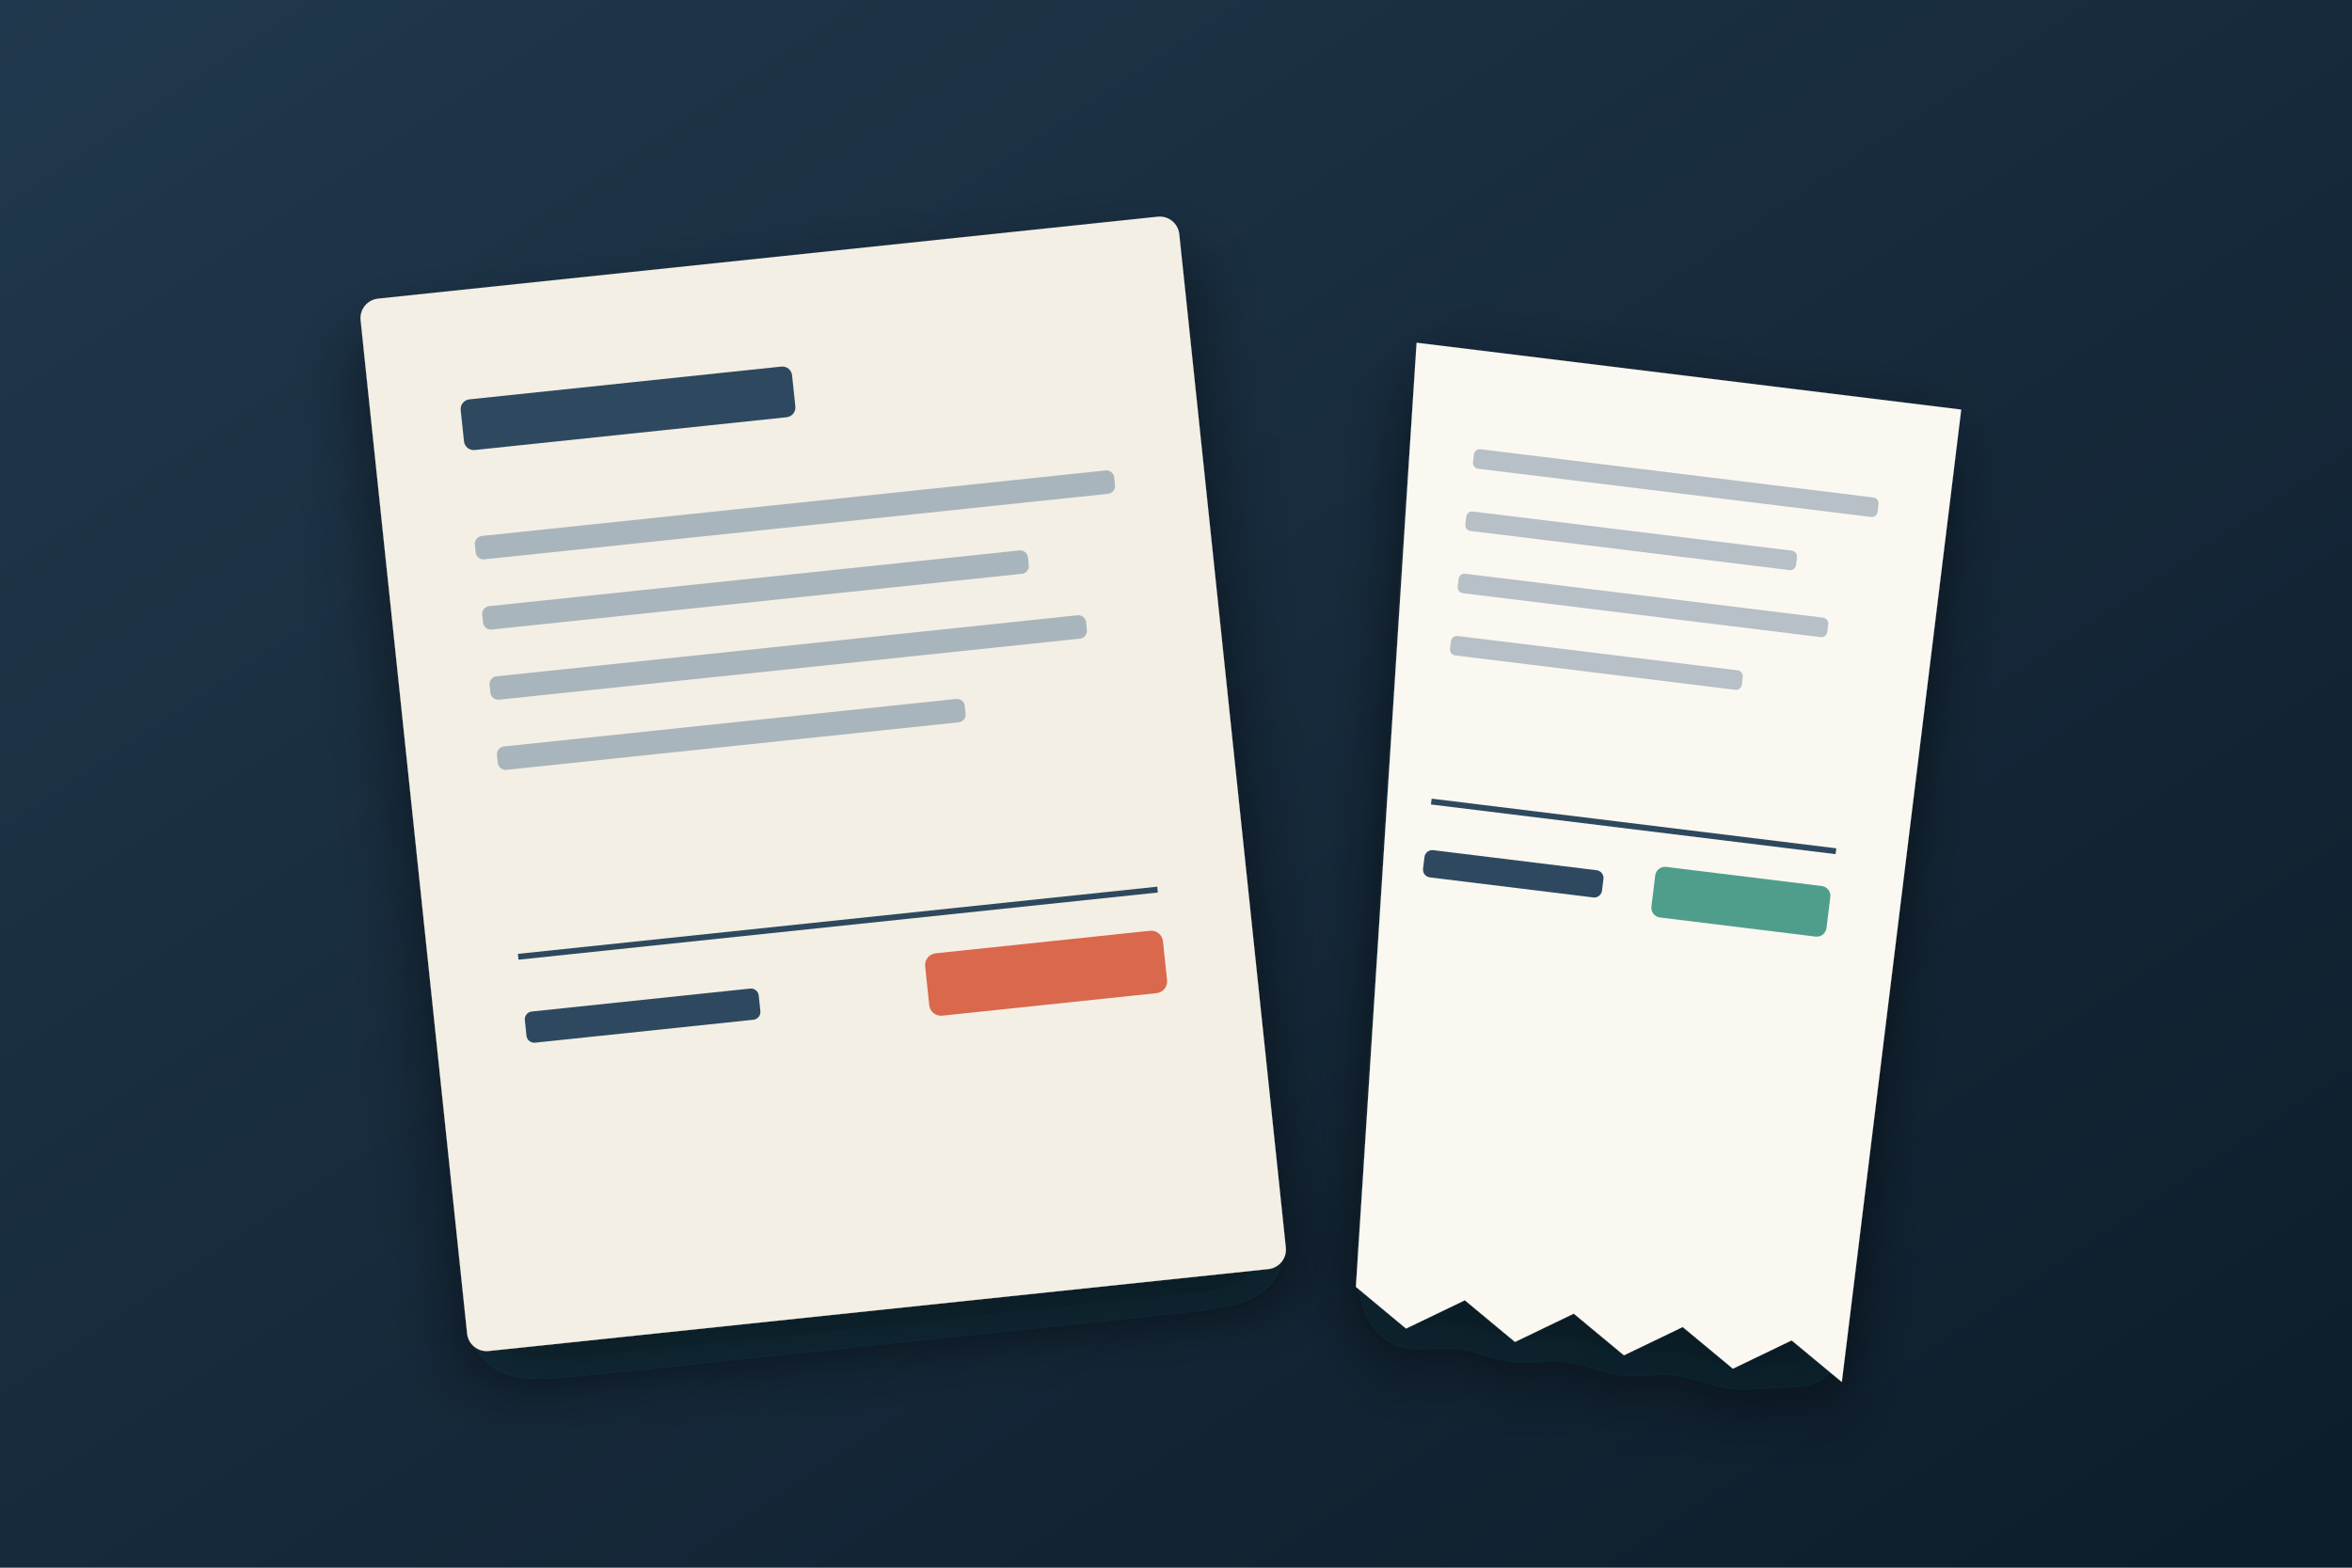
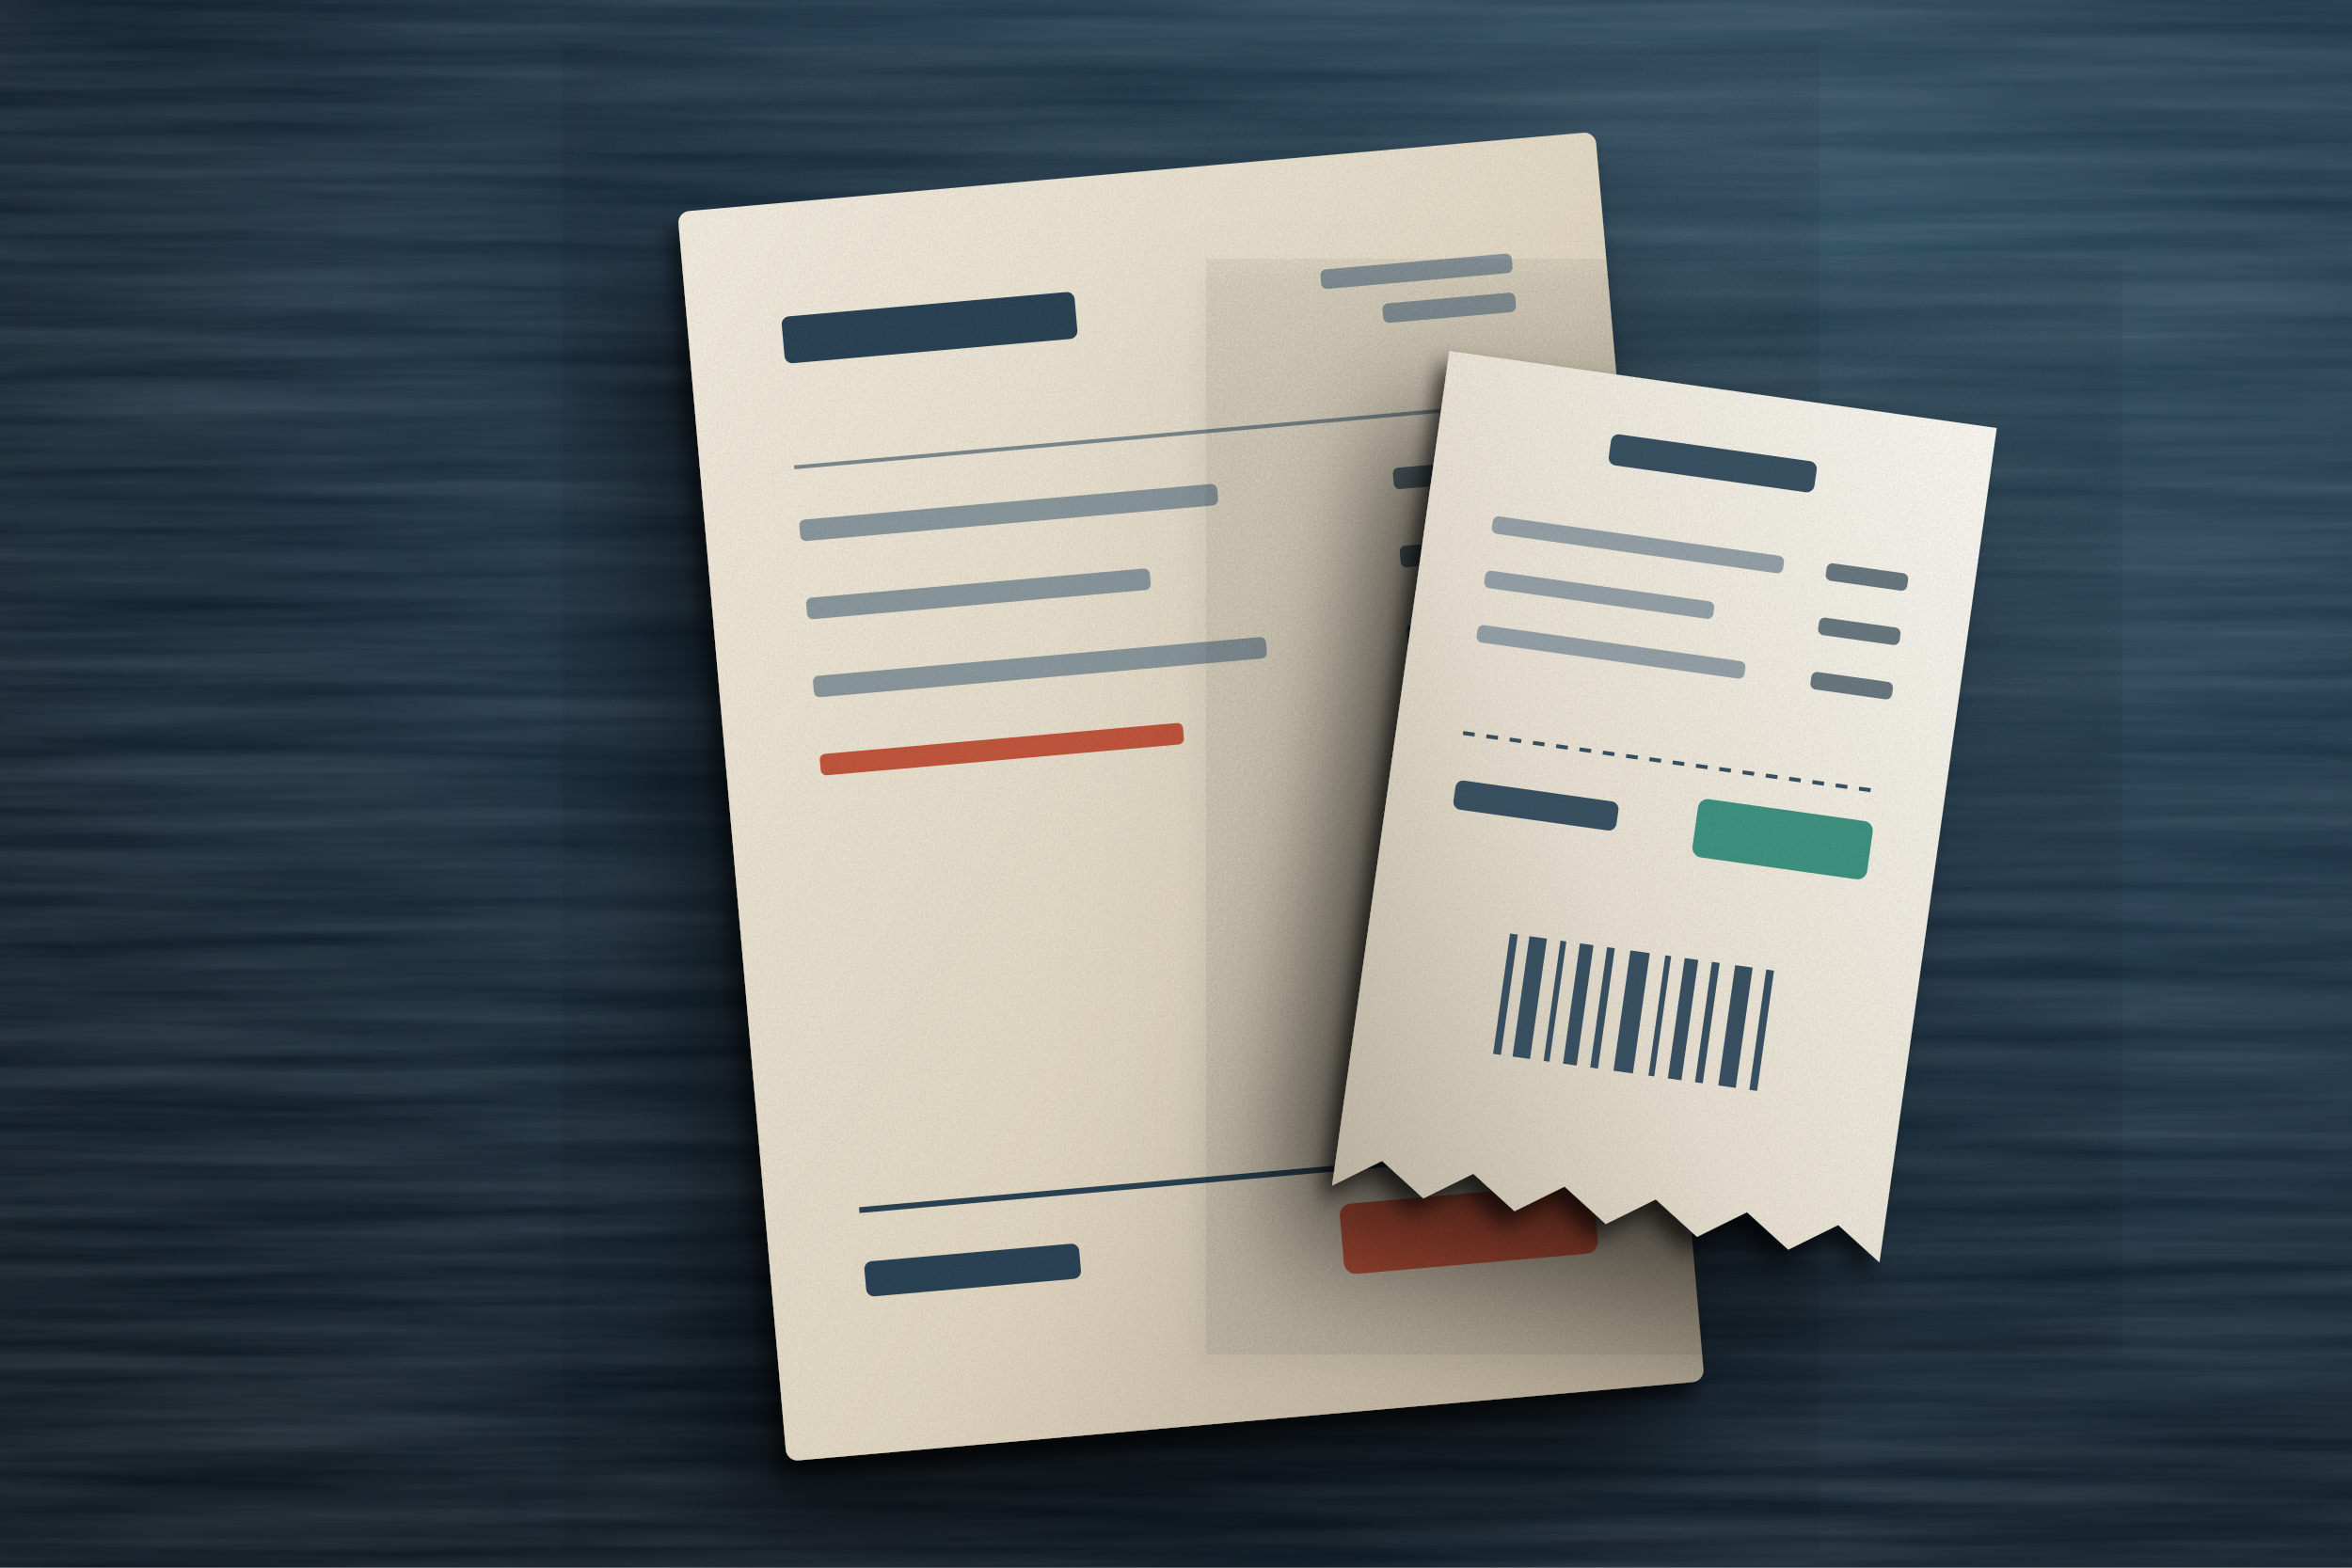
- <svg xmlns="http://www.w3.org/2000/svg" viewBox="0 0 1200 800" role="img" aria-label="A printed receipt and a bill on a dark desk">
+ <svg xmlns="http://www.w3.org/2000/svg" viewBox="0 0 1200 800" role="img" aria-label="A printed bill under a shorter receipt on a dark desk, lit from the upper right">
  <defs>
-     <linearGradient id="desk" x1="0" y1="0" x2="1" y2="1">
-       <stop stop-color="#20384d" />
-       <stop offset="1" stop-color="#0d1c2a" />
+     <radialGradient id="desk" cx=".72" cy=".2" r=".95">
+       <stop stop-color="#2c4a5e" />
+       <stop offset=".5" stop-color="#14293a" />
+       <stop offset="1" stop-color="#070f17" />
+     </radialGradient>
+     <linearGradient id="paper" x1="0" y1="0" x2="1" y2="1">
+       <stop stop-color="#f7f1e3" />
+       <stop offset=".55" stop-color="#e6dcc7" />
+       <stop offset="1" stop-color="#b9ad98" />
    </linearGradient>
-     <filter id="soft" x="-20%" y="-20%" width="140%" height="140%">
-       <feDropShadow dx="0" dy="18" stdDeviation="18" flood-color="#04101a" flood-opacity=".55" />
+     <linearGradient id="slip" x1="1" y1="0" x2="0" y2="1">
+       <stop stop-color="#fffdf7" />
+       <stop offset=".6" stop-color="#ece5d6" />
+       <stop offset="1" stop-color="#c4baa7" />
+     </linearGradient>
+     <filter id="grain" x="0" y="0" width="100%" height="100%">
+       <feTurbulence type="fractalNoise" baseFrequency=".9" numOctaves="2" seed="4" />
+       <feColorMatrix values="0 0 0 0 0  0 0 0 0 0  0 0 0 0 0  0 0 0 .1 0" />
+     </filter>
+     <filter id="wood" x="0" y="0" width="100%" height="100%">
+       <feTurbulence type="fractalNoise" baseFrequency=".004 .09" numOctaves="4" seed="9" />
+       <feColorMatrix values="0 0 0 0 .55  0 0 0 0 .7  0 0 0 0 .8  0 0 0 .22 0" />
+     </filter>
+     <filter id="contact" x="-30%" y="-30%" width="160%" height="170%">
+       <feGaussianBlur in="SourceAlpha" stdDeviation="5" />
+       <feOffset dx="-5" dy="8" />
+       <feComponentTransfer result="near">
+         <feFuncA type="linear" slope=".65" />
+       </feComponentTransfer>
+       <feGaussianBlur in="SourceAlpha" stdDeviation="30" />
+       <feOffset dx="-26" dy="40" />
+       <feComponentTransfer result="far">
+         <feFuncA type="linear" slope=".6" />
+       </feComponentTransfer>
+       <feMerge>
+         <feMergeNode in="far" />
+         <feMergeNode in="near" />
+         <feMergeNode in="SourceGraphic" />
+       </feMerge>
    </filter>
  </defs>
  <rect width="1200" height="800" fill="url(#desk)" />
-   <g filter="url(#soft)" transform="rotate(-6 420 400)">
-     <rect x="210" y="130" width="420" height="540" rx="10" fill="#f4efe4" />
-     <rect x="256" y="186" width="170" height="26" rx="5" fill="#2f4a5f" />
-     <g fill="#a9b5bc">
-       <rect x="256" y="256" width="328" height="12" rx="4" />
-       <rect x="256" y="292" width="280" height="12" rx="4" />
-       <rect x="256" y="328" width="306" height="12" rx="4" />
-       <rect x="256" y="364" width="240" height="12" rx="4" />
+   <rect width="1200" height="800" filter="url(#wood)" />
+   <g filter="url(#contact)" transform="rotate(-5 590 400)">
+     <rect x="372" y="88" width="470" height="640" rx="6" fill="url(#paper)" />
+     <rect x="420" y="146" width="150" height="24" rx="4" fill="#2b4556" />
+     <rect x="696" y="146" width="98" height="10" rx="3" fill="#8d9aa0" />
+     <rect x="726" y="166" width="68" height="10" rx="3" fill="#8d9aa0" />
+     <rect x="420" y="222" width="374" height="2" fill="#7f8c92" />
+     <g fill="#8d9aa0">
+       <rect x="420" y="250" width="214" height="11" rx="3" />
+       <rect x="420" y="290" width="176" height="11" rx="3" />
+       <rect x="420" y="330" width="232" height="11" rx="3" />
    </g>
-     <rect x="256" y="470" width="328" height="3" fill="#2f4a5f" />
-     <rect x="256" y="500" width="120" height="16" rx="4" fill="#2f4a5f" />
-     <rect x="462" y="492" width="122" height="32" rx="6" fill="#d9674e" />
+     <g fill="#5e6e76">
+       <rect x="724" y="250" width="70" height="11" rx="3" />
+       <rect x="724" y="290" width="70" height="11" rx="3" />
+       <rect x="724" y="330" width="70" height="11" rx="3" />
+     </g>
+     <rect x="420" y="370" width="186" height="11" rx="3" fill="#c5573e" />
+     <rect x="724" y="370" width="70" height="11" rx="3" fill="#c5573e" />
+     <rect x="420" y="602" width="374" height="3" fill="#2b4556" />
+     <rect x="420" y="630" width="110" height="18" rx="4" fill="#2b4556" />
+     <rect x="664" y="622" width="130" height="36" rx="6" fill="#c5573e" />
+     <rect x="372" y="88" width="470" height="640" rx="6" filter="url(#grain)" />
  </g>
-   <g filter="url(#soft)" transform="rotate(7 830 450)">
-     <path d="M690 190h280v500l-28-18-28 18-28-18-28 18-28-18-28 18-28-18-28 18-28-18z" fill="#fbf8f1" />
-     <g fill="#b6c0c6">
-       <rect x="726" y="240" width="208" height="10" rx="3" />
-       <rect x="726" y="272" width="170" height="10" rx="3" />
-       <rect x="726" y="304" width="190" height="10" rx="3" />
-       <rect x="726" y="336" width="150" height="10" rx="3" />
+   <g filter="url(#contact)" transform="rotate(8 840 470)">
+     <path d="M700 196h282v430l-23.500-16-23.500 16-23.500-16-23.500 16-23.500-16-23.500 16-23.500-16-23.500 16-23.500-16-23.500 16-23.500-16-23.500 16z" fill="url(#slip)" />
+     <rect x="788" y="226" width="106" height="16" rx="4" fill="#3a5364" />
+     <g fill="#98a4aa">
+       <rect x="734" y="276" width="150" height="9" rx="3" />
+       <rect x="734" y="304" width="118" height="9" rx="3" />
+       <rect x="734" y="332" width="138" height="9" rx="3" />
    </g>
-     <rect x="726" y="420" width="208" height="3" fill="#2f4a5f" />
-     <rect x="726" y="446" width="92" height="14" rx="4" fill="#2f4a5f" />
-     <rect x="844" y="440" width="90" height="26" rx="5" fill="#4f9e8b" />
+     <g fill="#6b7a82">
+       <rect x="906" y="276" width="42" height="9" rx="3" />
+       <rect x="906" y="304" width="42" height="9" rx="3" />
+       <rect x="906" y="332" width="42" height="9" rx="3" />
+     </g>
+     <path d="M734 388h214" stroke="#3a5364" stroke-width="2" stroke-dasharray="6 6" />
+     <rect x="734" y="412" width="84" height="15" rx="4" fill="#3a5364" />
+     <rect x="858" y="404" width="90" height="30" rx="5" fill="#3f9583" />
+     <g fill="#3a5364">
+       <rect x="772" y="486" width="4" height="62" />
+       <rect x="782" y="486" width="9" height="62" />
+       <rect x="798" y="486" width="3" height="62" />
+       <rect x="808" y="486" width="7" height="62" />
+       <rect x="822" y="486" width="4" height="62" />
+       <rect x="834" y="486" width="10" height="62" />
+       <rect x="852" y="486" width="3" height="62" />
+       <rect x="862" y="486" width="7" height="62" />
+       <rect x="876" y="486" width="4" height="62" />
+       <rect x="888" y="486" width="9" height="62" />
+       <rect x="904" y="486" width="4" height="62" />
+     </g>
+     <path d="M700 196h282v430l-23.500-16-23.500 16-23.500-16-23.500 16-23.500-16-23.500 16-23.500-16-23.500 16-23.500-16-23.500 16-23.500-16-23.500 16z" filter="url(#grain)" />
  </g>
</svg>
